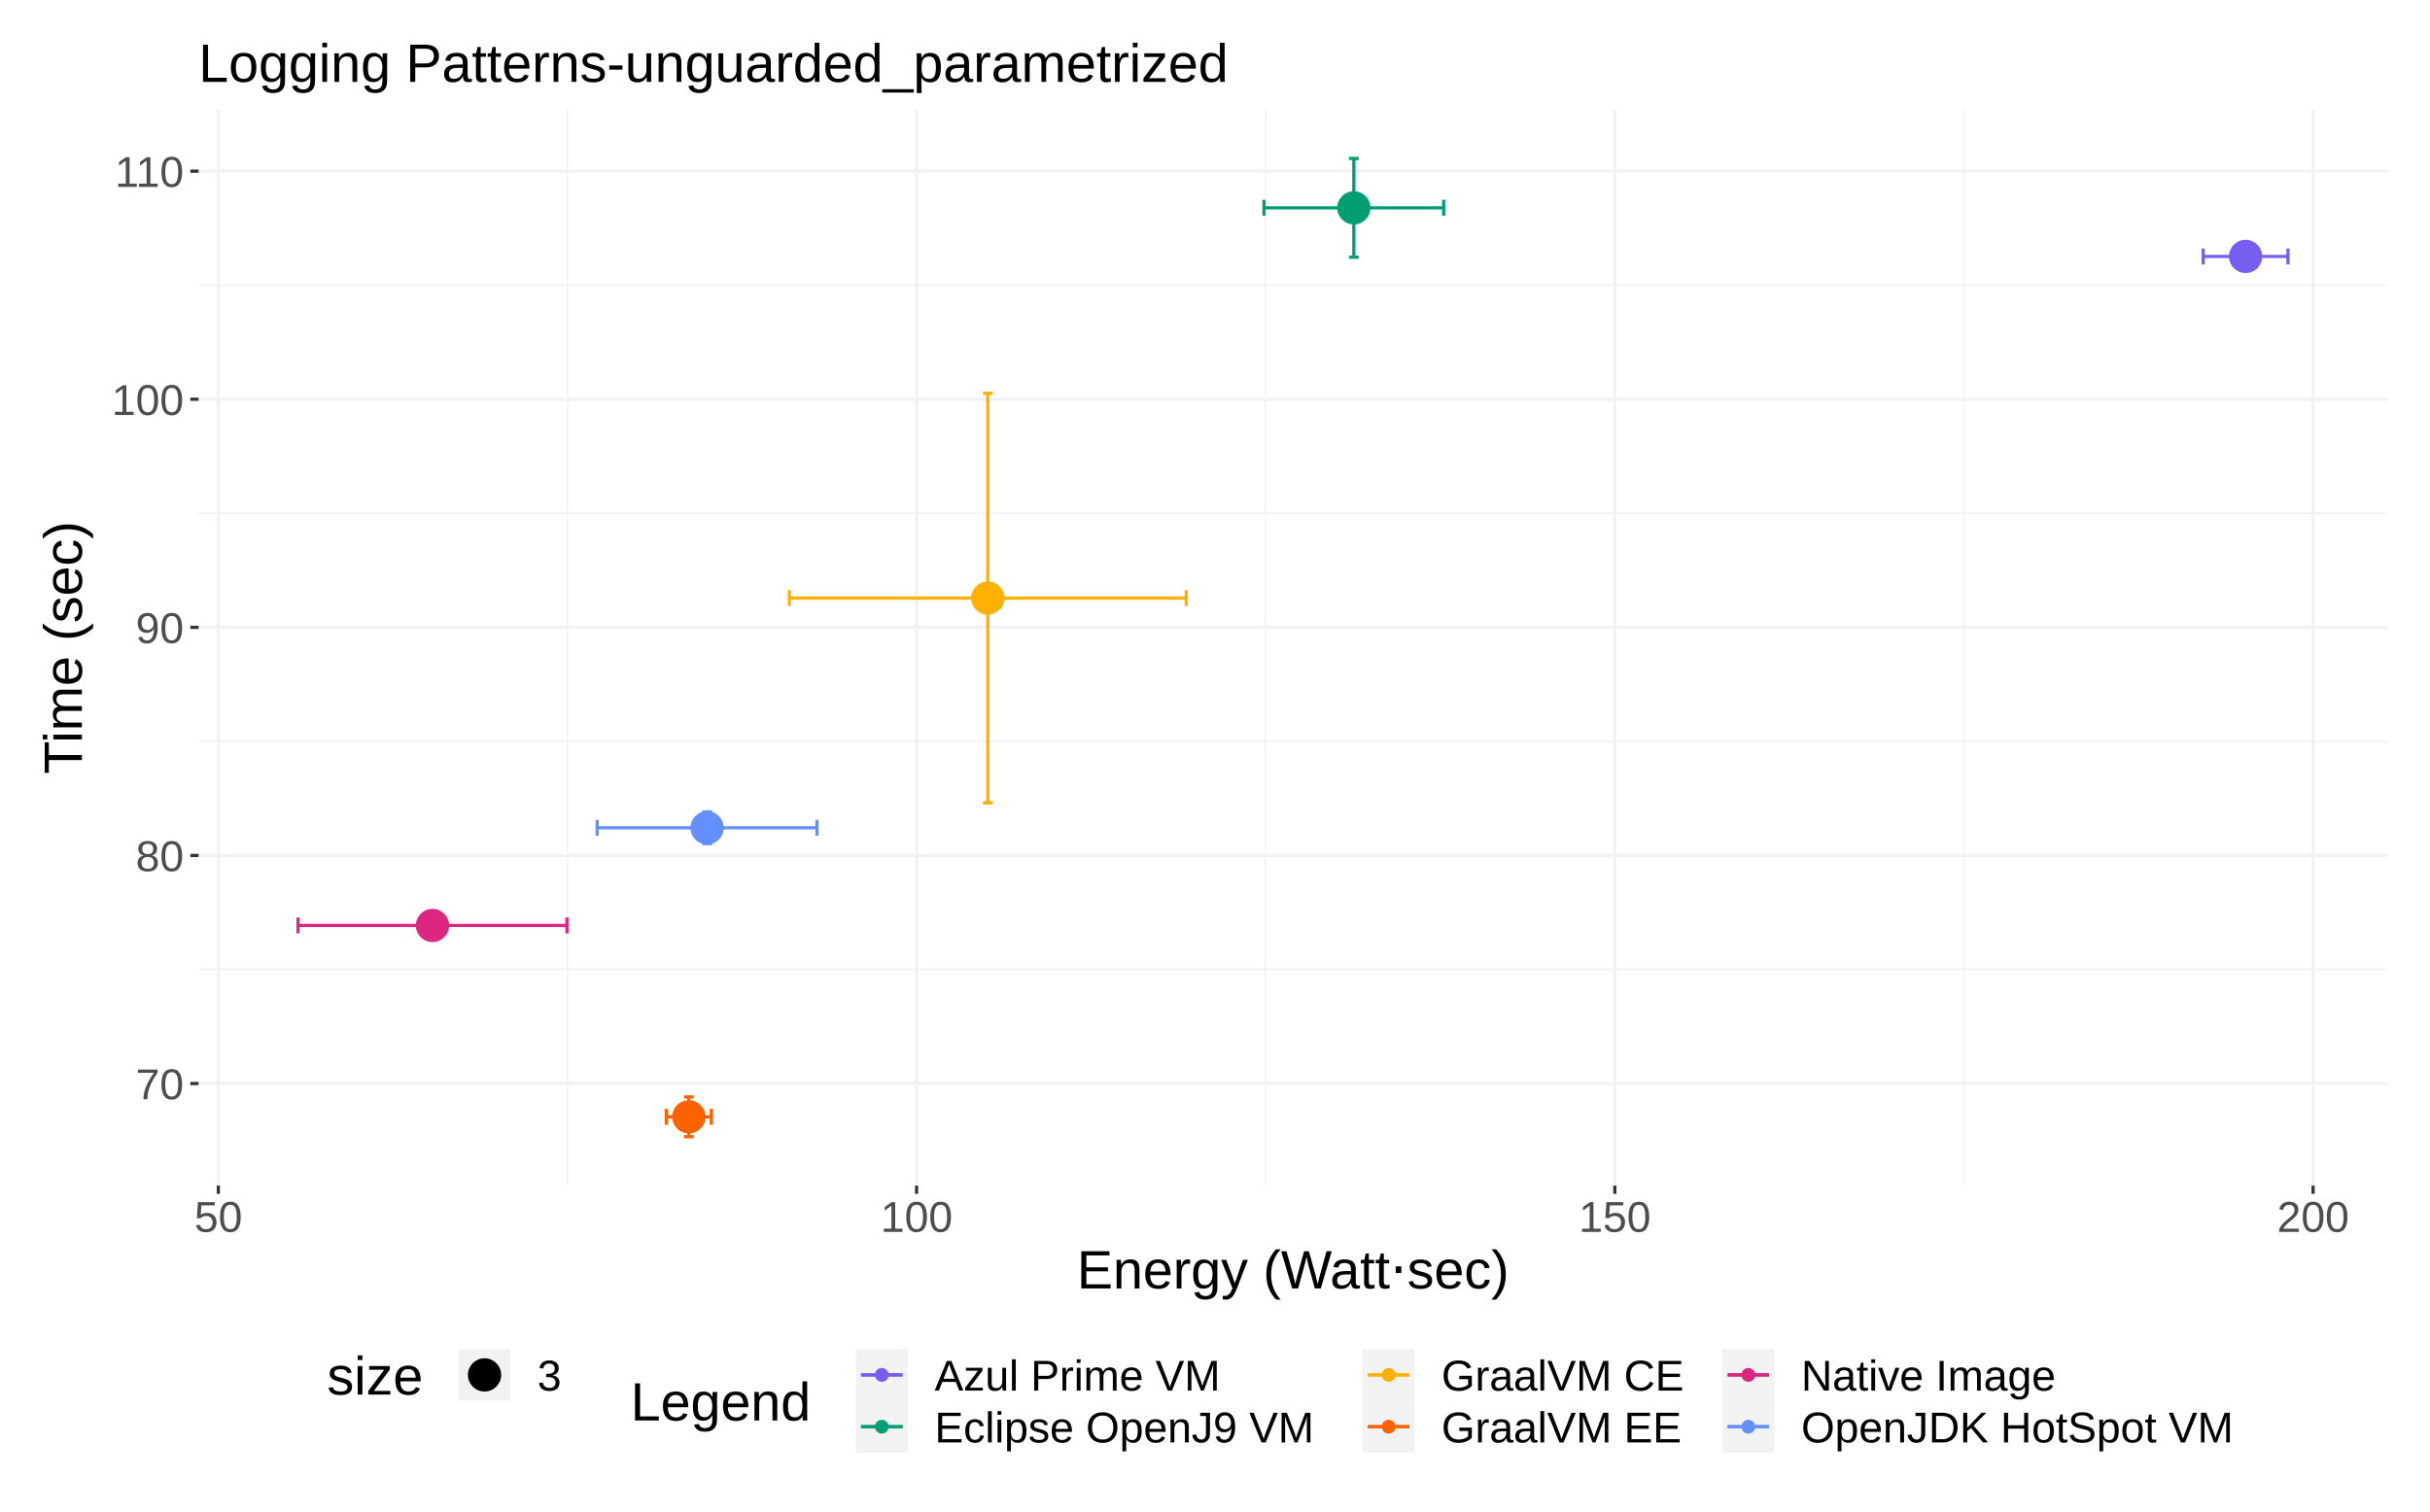
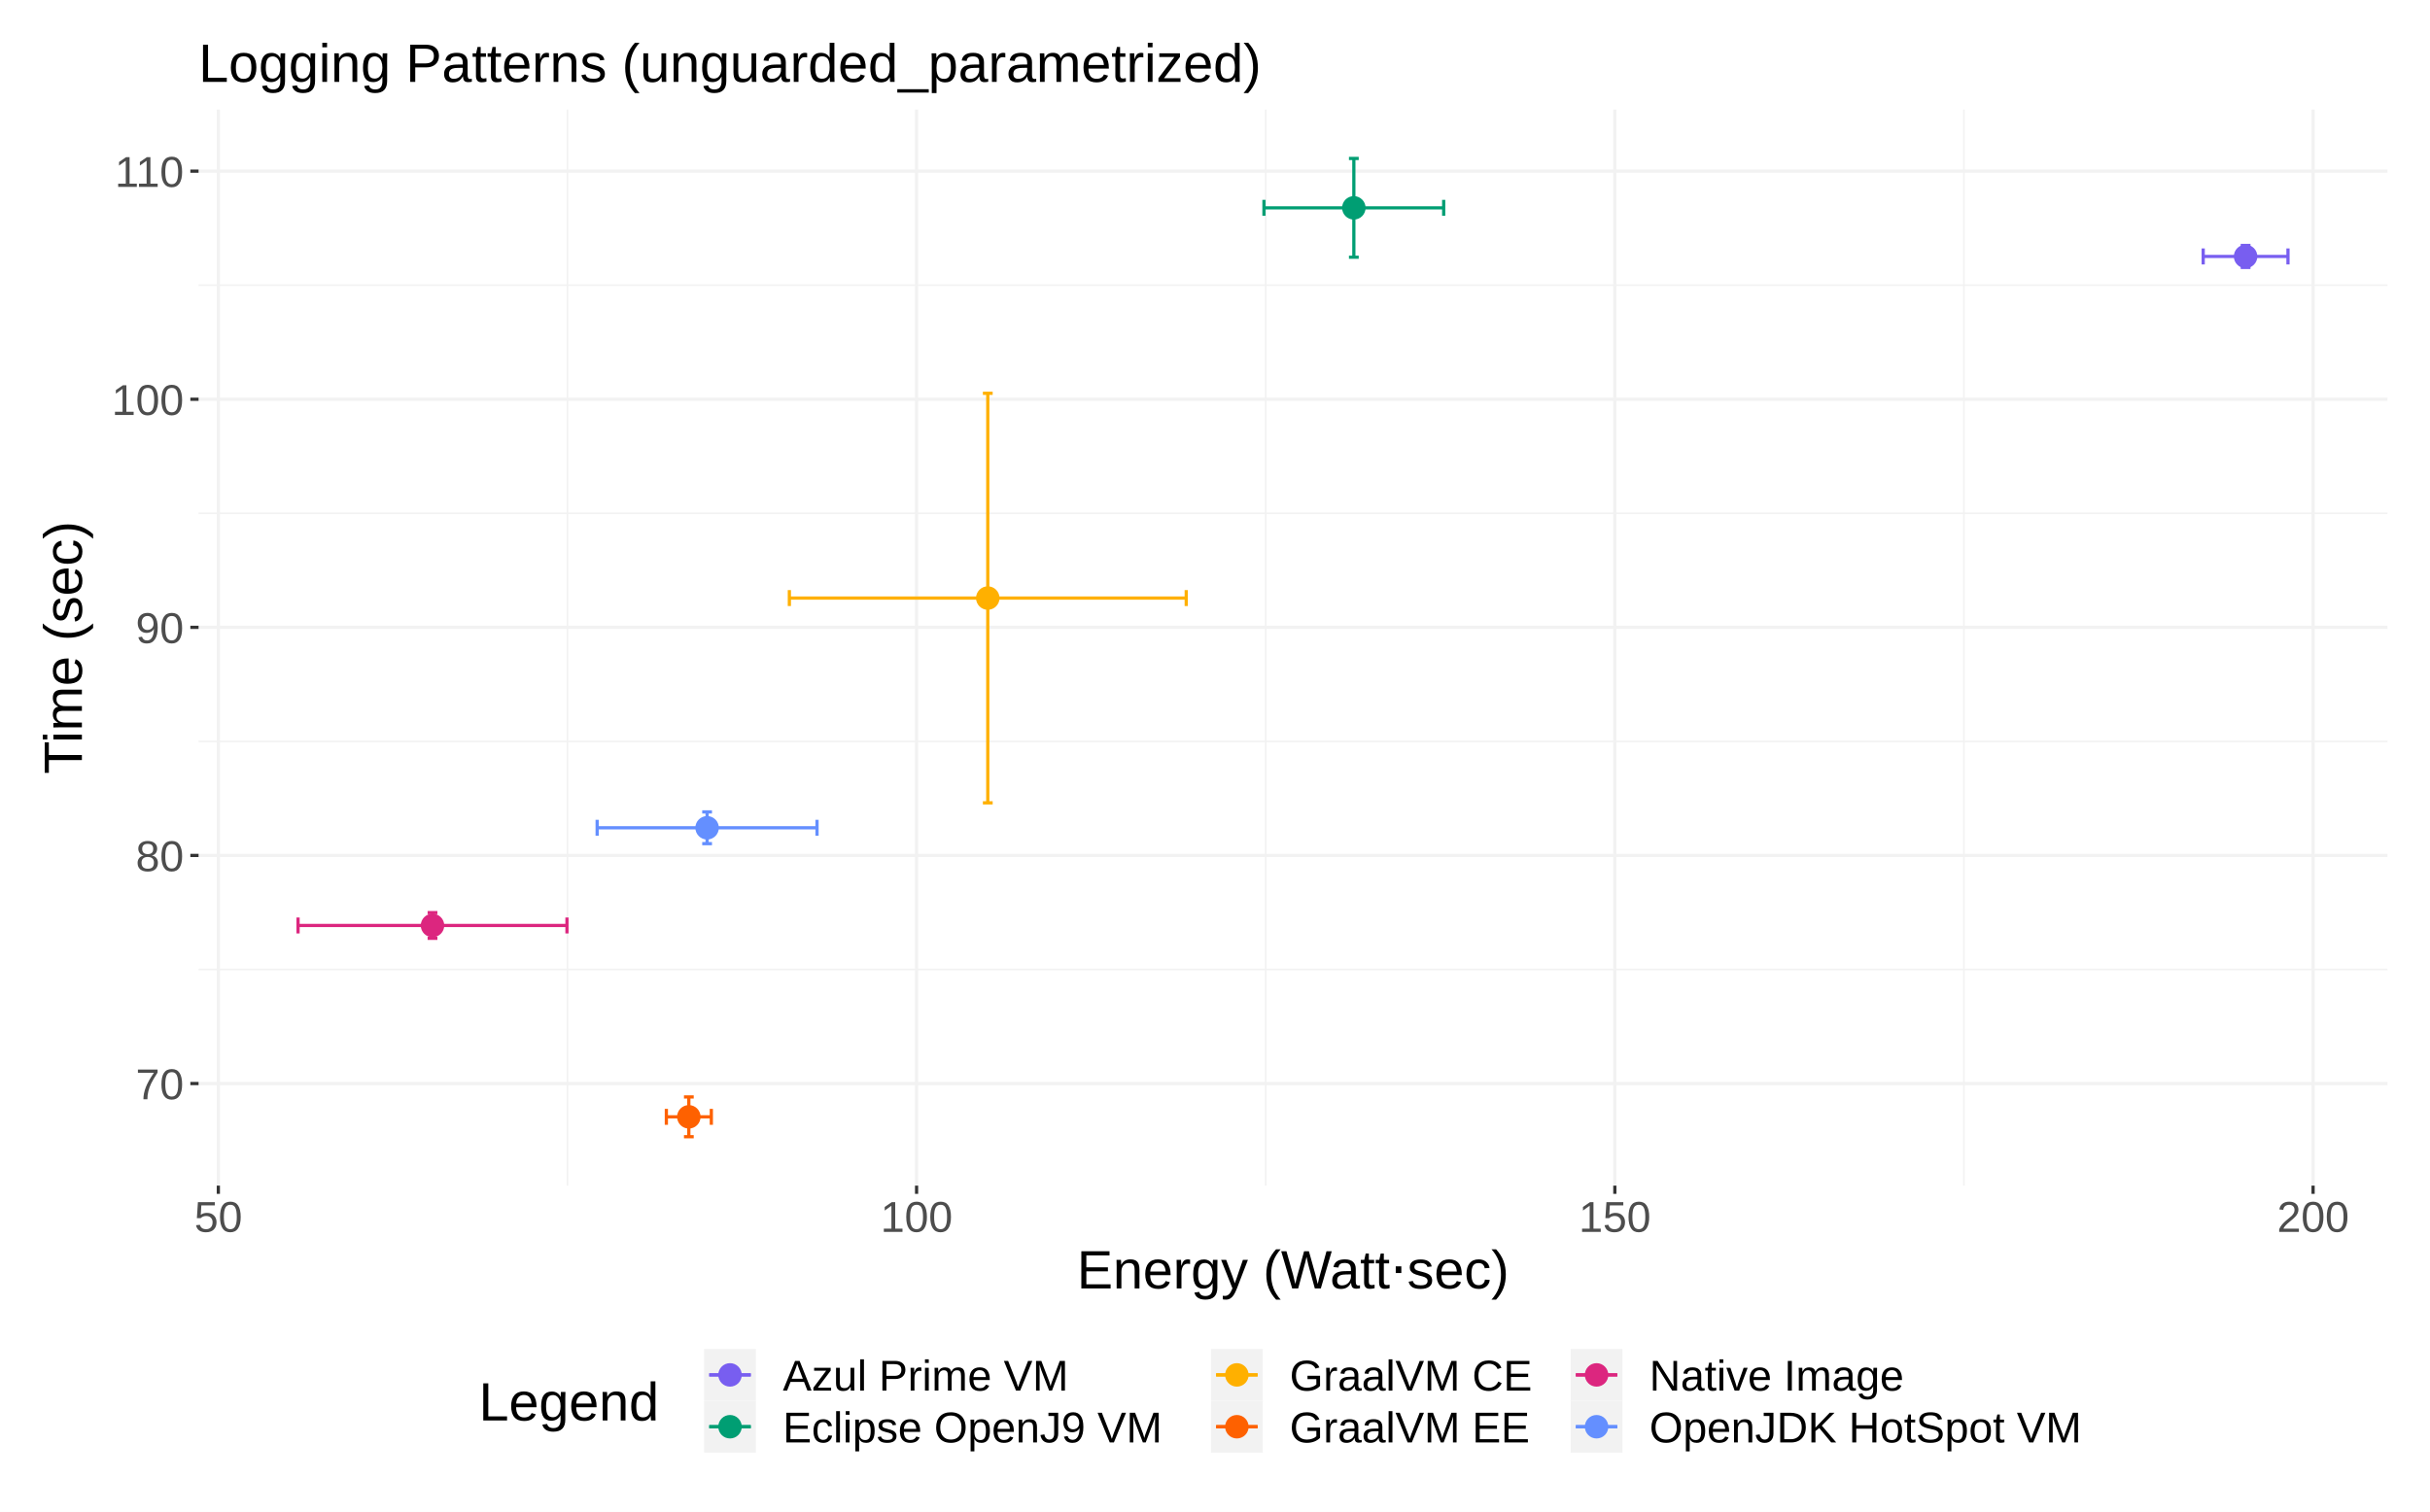
<svg xmlns="http://www.w3.org/2000/svg" class="svglite" width="810.00pt" height="504.00pt" viewBox="0 0 810.00 504.00">
  <defs>
    <style type="text/css">
    .svglite line, .svglite polyline, .svglite polygon, .svglite path, .svglite rect, .svglite circle {
      fill: none;
      stroke: #000000;
      stroke-linecap: round;
      stroke-linejoin: round;
      stroke-miterlimit: 10.00;
    }
    .svglite text {
      white-space: pre;
    }
  </style>
  </defs>
  <rect width="100%" height="100%" style="stroke: none; fill: #FFFFFF;" />
  <defs>
    <clipPath id="cpMC4wMHw4MTAuMDB8MC4wMHw1MDQuMDA=">
      <rect x="0.00" y="0.00" width="810.00" height="504.00" />
    </clipPath>
  </defs>
  <g clip-path="url(#cpMC4wMHw4MTAuMDB8MC4wMHw1MDQuMDA=)">
    <rect x="0.00" y="-0" width="810.00" height="504.00" style="stroke-width: 1.07; stroke: #FFFFFF; fill: #FFFFFF;" />
  </g>
  <defs>
    <clipPath id="cpNjYuMTl8Nzk1LjgzfDM2LjUyfDM5NS4zMg==">
      <rect x="66.19" y="36.52" width="729.64" height="358.80" />
    </clipPath>
  </defs>
  <g clip-path="url(#cpNjYuMTl8Nzk1LjgzfDM2LjUyfDM5NS4zMg==)">
    <rect x="66.19" y="36.52" width="729.64" height="358.80" style="stroke-width: 1.07; stroke: none;" />
    <polyline points="66.19,323.25 795.83,323.25 " style="stroke-width: 0.53; stroke: #F2F2F2; stroke-linecap: butt;" />
    <polyline points="66.19,247.20 795.83,247.20 " style="stroke-width: 0.53; stroke: #F2F2F2; stroke-linecap: butt;" />
    <polyline points="66.19,171.15 795.83,171.15 " style="stroke-width: 0.53; stroke: #F2F2F2; stroke-linecap: butt;" />
    <polyline points="66.19,95.09 795.83,95.09 " style="stroke-width: 0.53; stroke: #F2F2F2; stroke-linecap: butt;" />
    <polyline points="189.15,395.32 189.15,36.52 " style="stroke-width: 0.53; stroke: #F2F2F2; stroke-linecap: butt;" />
    <polyline points="421.90,395.32 421.90,36.52 " style="stroke-width: 0.53; stroke: #F2F2F2; stroke-linecap: butt;" />
    <polyline points="654.65,395.32 654.65,36.52 " style="stroke-width: 0.53; stroke: #F2F2F2; stroke-linecap: butt;" />
    <polyline points="66.19,361.28 795.83,361.28 " style="stroke-width: 1.07; stroke: #F2F2F2; stroke-linecap: butt;" />
    <polyline points="66.19,285.23 795.83,285.23 " style="stroke-width: 1.07; stroke: #F2F2F2; stroke-linecap: butt;" />
    <polyline points="66.19,209.17 795.83,209.17 " style="stroke-width: 1.07; stroke: #F2F2F2; stroke-linecap: butt;" />
    <polyline points="66.19,133.12 795.83,133.12 " style="stroke-width: 1.07; stroke: #F2F2F2; stroke-linecap: butt;" />
    <polyline points="66.19,57.07 795.83,57.07 " style="stroke-width: 1.07; stroke: #F2F2F2; stroke-linecap: butt;" />
    <polyline points="72.78,395.32 72.78,36.52 " style="stroke-width: 1.07; stroke: #F2F2F2; stroke-linecap: butt;" />
    <polyline points="305.53,395.32 305.53,36.52 " style="stroke-width: 1.07; stroke: #F2F2F2; stroke-linecap: butt;" />
    <polyline points="538.28,395.32 538.28,36.52 " style="stroke-width: 1.07; stroke: #F2F2F2; stroke-linecap: butt;" />
    <polyline points="771.03,395.32 771.03,36.52 " style="stroke-width: 1.07; stroke: #F2F2F2; stroke-linecap: butt;" />
-     <circle cx="748.53" cy="85.50" r="5.19" style="stroke-width: 0.71; stroke: #785EF0; fill: #785EF0;" />
-     <circle cx="451.28" cy="69.30" r="5.19" style="stroke-width: 0.71; stroke: #009E73; fill: #009E73;" />
-     <circle cx="329.26" cy="199.41" r="5.19" style="stroke-width: 0.71; stroke: #FFB000; fill: #FFB000;" />
-     <circle cx="229.61" cy="372.38" r="5.19" style="stroke-width: 0.71; stroke: #FE6100; fill: #FE6100;" />
-     <circle cx="144.17" cy="308.58" r="5.19" style="stroke-width: 0.71; stroke: #DC267F; fill: #DC267F;" />
-     <circle cx="235.70" cy="276.01" r="5.19" style="stroke-width: 0.71; stroke: #648FFF; fill: #648FFF;" />
+     <circle cx="748.53" cy="85.50" r="3.56" style="stroke-width: 0.71; stroke: #785EF0; fill: #785EF0;" />
+     <circle cx="451.28" cy="69.30" r="3.56" style="stroke-width: 0.71; stroke: #009E73; fill: #009E73;" />
+     <circle cx="329.26" cy="199.41" r="3.56" style="stroke-width: 0.71; stroke: #FFB000; fill: #FFB000;" />
+     <circle cx="229.61" cy="372.38" r="3.56" style="stroke-width: 0.71; stroke: #FE6100; fill: #FE6100;" />
+     <circle cx="144.17" cy="308.58" r="3.56" style="stroke-width: 0.71; stroke: #DC267F; fill: #DC267F;" />
+     <circle cx="235.70" cy="276.01" r="3.56" style="stroke-width: 0.71; stroke: #648FFF; fill: #648FFF;" />
    <polyline points="762.66,88.17 762.66,82.84 " style="stroke-width: 1.07; stroke: #785EF0; stroke-linecap: butt;" />
    <polyline points="762.66,85.50 734.40,85.50 " style="stroke-width: 1.07; stroke: #785EF0; stroke-linecap: butt;" />
    <polyline points="734.40,88.17 734.40,82.84 " style="stroke-width: 1.07; stroke: #785EF0; stroke-linecap: butt;" />
    <polyline points="481.23,71.96 481.23,66.63 " style="stroke-width: 1.07; stroke: #009E73; stroke-linecap: butt;" />
    <polyline points="481.23,69.30 421.32,69.30 " style="stroke-width: 1.07; stroke: #009E73; stroke-linecap: butt;" />
    <polyline points="421.32,71.96 421.32,66.63 " style="stroke-width: 1.07; stroke: #009E73; stroke-linecap: butt;" />
    <polyline points="395.41,202.07 395.41,196.75 " style="stroke-width: 1.07; stroke: #FFB000; stroke-linecap: butt;" />
    <polyline points="395.41,199.41 263.12,199.41 " style="stroke-width: 1.07; stroke: #FFB000; stroke-linecap: butt;" />
    <polyline points="263.12,202.07 263.12,196.75 " style="stroke-width: 1.07; stroke: #FFB000; stroke-linecap: butt;" />
    <polyline points="237.11,375.04 237.11,369.72 " style="stroke-width: 1.07; stroke: #FE6100; stroke-linecap: butt;" />
    <polyline points="237.11,372.38 222.12,372.38 " style="stroke-width: 1.07; stroke: #FE6100; stroke-linecap: butt;" />
    <polyline points="222.12,375.04 222.12,369.72 " style="stroke-width: 1.07; stroke: #FE6100; stroke-linecap: butt;" />
    <polyline points="188.99,311.24 188.99,305.92 " style="stroke-width: 1.07; stroke: #DC267F; stroke-linecap: butt;" />
    <polyline points="188.99,308.58 99.35,308.58 " style="stroke-width: 1.07; stroke: #DC267F; stroke-linecap: butt;" />
    <polyline points="99.35,311.24 99.35,305.92 " style="stroke-width: 1.07; stroke: #DC267F; stroke-linecap: butt;" />
    <polyline points="272.34,278.67 272.34,273.35 " style="stroke-width: 1.07; stroke: #648FFF; stroke-linecap: butt;" />
    <polyline points="272.34,276.01 199.05,276.01 " style="stroke-width: 1.07; stroke: #648FFF; stroke-linecap: butt;" />
    <polyline points="199.05,278.67 199.05,273.35 " style="stroke-width: 1.07; stroke: #648FFF; stroke-linecap: butt;" />
    <polyline points="746.90,81.84 750.16,81.84 " style="stroke-width: 1.07; stroke: #785EF0; stroke-linecap: butt;" />
    <polyline points="748.53,81.84 748.53,89.17 " style="stroke-width: 1.07; stroke: #785EF0; stroke-linecap: butt;" />
    <polyline points="746.90,89.17 750.16,89.17 " style="stroke-width: 1.07; stroke: #785EF0; stroke-linecap: butt;" />
    <polyline points="449.65,52.83 452.91,52.83 " style="stroke-width: 1.07; stroke: #009E73; stroke-linecap: butt;" />
    <polyline points="451.28,52.83 451.28,85.76 " style="stroke-width: 1.07; stroke: #009E73; stroke-linecap: butt;" />
    <polyline points="449.65,85.76 452.91,85.76 " style="stroke-width: 1.07; stroke: #009E73; stroke-linecap: butt;" />
    <polyline points="327.63,131.13 330.89,131.13 " style="stroke-width: 1.07; stroke: #FFB000; stroke-linecap: butt;" />
    <polyline points="329.26,131.13 329.26,267.69 " style="stroke-width: 1.07; stroke: #FFB000; stroke-linecap: butt;" />
    <polyline points="327.63,267.69 330.89,267.69 " style="stroke-width: 1.07; stroke: #FFB000; stroke-linecap: butt;" />
    <polyline points="227.99,365.75 231.24,365.75 " style="stroke-width: 1.07; stroke: #FE6100; stroke-linecap: butt;" />
    <polyline points="229.61,365.75 229.61,379.01 " style="stroke-width: 1.07; stroke: #FE6100; stroke-linecap: butt;" />
    <polyline points="227.99,379.01 231.24,379.01 " style="stroke-width: 1.07; stroke: #FE6100; stroke-linecap: butt;" />
    <polyline points="142.54,304.30 145.80,304.30 " style="stroke-width: 1.07; stroke: #DC267F; stroke-linecap: butt;" />
    <polyline points="144.17,304.30 144.17,312.86 " style="stroke-width: 1.07; stroke: #DC267F; stroke-linecap: butt;" />
    <polyline points="142.54,312.86 145.80,312.86 " style="stroke-width: 1.07; stroke: #DC267F; stroke-linecap: butt;" />
    <polyline points="234.07,270.71 237.33,270.71 " style="stroke-width: 1.07; stroke: #648FFF; stroke-linecap: butt;" />
    <polyline points="235.70,270.71 235.70,281.30 " style="stroke-width: 1.07; stroke: #648FFF; stroke-linecap: butt;" />
    <polyline points="234.07,281.30 237.33,281.30 " style="stroke-width: 1.07; stroke: #648FFF; stroke-linecap: butt;" />
  </g>
  <g clip-path="url(#cpMC4wMHw4MTAuMDB8MC4wMHw1MDQuMDA=)">
    <text x="61.26" y="366.52" text-anchor="end" style="font-size: 14.40px;fill: #4D4D4D; font-family: &quot;Liberation Sans&quot;;" textLength="18.32px" lengthAdjust="spacingAndGlyphs">70</text>
    <text x="61.26" y="290.47" text-anchor="end" style="font-size: 14.40px;fill: #4D4D4D; font-family: &quot;Liberation Sans&quot;;" textLength="18.32px" lengthAdjust="spacingAndGlyphs">80</text>
    <text x="61.26" y="214.42" text-anchor="end" style="font-size: 14.40px;fill: #4D4D4D; font-family: &quot;Liberation Sans&quot;;" textLength="18.32px" lengthAdjust="spacingAndGlyphs">90</text>
    <text x="61.26" y="138.37" text-anchor="end" style="font-size: 14.40px;fill: #4D4D4D; font-family: &quot;Liberation Sans&quot;;" textLength="27.48px" lengthAdjust="spacingAndGlyphs">100</text>
    <text x="61.26" y="62.31" text-anchor="end" style="font-size: 14.40px;fill: #4D4D4D; font-family: &quot;Liberation Sans&quot;;" textLength="27.48px" lengthAdjust="spacingAndGlyphs">110</text>
    <polyline points="63.45,361.28 66.19,361.28 " style="stroke-width: 1.07; stroke: #333333; stroke-linecap: butt;" />
    <polyline points="63.45,285.23 66.19,285.23 " style="stroke-width: 1.07; stroke: #333333; stroke-linecap: butt;" />
    <polyline points="63.45,209.17 66.19,209.17 " style="stroke-width: 1.07; stroke: #333333; stroke-linecap: butt;" />
    <polyline points="63.45,133.12 66.19,133.12 " style="stroke-width: 1.07; stroke: #333333; stroke-linecap: butt;" />
    <polyline points="63.45,57.07 66.19,57.07 " style="stroke-width: 1.07; stroke: #333333; stroke-linecap: butt;" />
    <polyline points="72.78,398.06 72.78,395.32 " style="stroke-width: 1.07; stroke: #333333; stroke-linecap: butt;" />
    <polyline points="305.53,398.06 305.53,395.32 " style="stroke-width: 1.07; stroke: #333333; stroke-linecap: butt;" />
    <polyline points="538.28,398.06 538.28,395.32 " style="stroke-width: 1.07; stroke: #333333; stroke-linecap: butt;" />
    <polyline points="771.03,398.06 771.03,395.32 " style="stroke-width: 1.07; stroke: #333333; stroke-linecap: butt;" />
    <text x="72.78" y="410.74" text-anchor="middle" style="font-size: 14.40px;fill: #4D4D4D; font-family: &quot;Liberation Sans&quot;;" textLength="18.32px" lengthAdjust="spacingAndGlyphs">50</text>
    <text x="305.53" y="410.74" text-anchor="middle" style="font-size: 14.40px;fill: #4D4D4D; font-family: &quot;Liberation Sans&quot;;" textLength="27.48px" lengthAdjust="spacingAndGlyphs">100</text>
    <text x="538.28" y="410.74" text-anchor="middle" style="font-size: 14.40px;fill: #4D4D4D; font-family: &quot;Liberation Sans&quot;;" textLength="27.48px" lengthAdjust="spacingAndGlyphs">150</text>
    <text x="771.03" y="410.74" text-anchor="middle" style="font-size: 14.40px;fill: #4D4D4D; font-family: &quot;Liberation Sans&quot;;" textLength="27.48px" lengthAdjust="spacingAndGlyphs">200</text>
    <text x="431.01" y="429.60" text-anchor="middle" style="font-size: 18.00px; font-family: &quot;Liberation Sans&quot;;" textLength="160.65px" lengthAdjust="spacingAndGlyphs">Energy (Watt⋅sec)</text>
    <text transform="translate(27.30,215.92) rotate(-90)" text-anchor="middle" style="font-size: 18.00px; font-family: &quot;Liberation Sans&quot;;" textLength="94.16px" lengthAdjust="spacingAndGlyphs">Time (sec)</text>
-     <rect x="103.54" y="444.31" width="90.23" height="28.24" style="stroke-width: 1.07; stroke: none; fill: #FFFFFF;" />
-     <text x="109.02" y="464.99" style="font-size: 18.00px; font-family: &quot;Liberation Sans&quot;;" textLength="34.90px" lengthAdjust="spacingAndGlyphs">size</text>
-     <rect x="152.88" y="449.79" width="17.28" height="17.28" style="stroke-width: 1.07; stroke: none; fill: #F2F2F2;" />
-     <circle cx="161.52" cy="458.43" r="5.19" style="stroke-width: 0.71; fill: #000000;" />
-     <text x="179.13" y="463.67" style="font-size: 14.40px; font-family: &quot;Liberation Sans&quot;;" textLength="9.16px" lengthAdjust="spacingAndGlyphs">3</text>
-     <rect x="204.73" y="444.31" width="553.75" height="45.52" style="stroke-width: 1.07; stroke: none; fill: #FFFFFF;" />
-     <text x="210.20" y="473.63" style="font-size: 18.00px; font-family: &quot;Liberation Sans&quot;;" textLength="66.12px" lengthAdjust="spacingAndGlyphs">Legend</text>
-     <rect x="285.29" y="449.79" width="17.28" height="17.28" style="stroke-width: 1.07; stroke: none; fill: #F2F2F2;" />
-     <circle cx="293.93" cy="458.43" r="1.95" style="stroke-width: 0.71; stroke: #785EF0; fill: #785EF0;" />
-     <line x1="287.02" y1="458.43" x2="300.84" y2="458.43" style="stroke-width: 1.07; stroke: #785EF0; stroke-linecap: butt;" />
-     <line x1="287.02" y1="458.43" x2="300.84" y2="458.43" style="stroke-width: 1.07; stroke: #785EF0; stroke-linecap: butt;" />
-     <rect x="285.29" y="467.07" width="17.28" height="17.28" style="stroke-width: 1.07; stroke: none; fill: #F2F2F2;" />
-     <circle cx="293.93" cy="475.71" r="1.95" style="stroke-width: 0.71; stroke: #009E73; fill: #009E73;" />
-     <line x1="287.02" y1="475.71" x2="300.84" y2="475.71" style="stroke-width: 1.07; stroke: #009E73; stroke-linecap: butt;" />
-     <line x1="287.02" y1="475.71" x2="300.84" y2="475.71" style="stroke-width: 1.07; stroke: #009E73; stroke-linecap: butt;" />
-     <rect x="454.24" y="449.79" width="17.28" height="17.28" style="stroke-width: 1.07; stroke: none; fill: #F2F2F2;" />
-     <circle cx="462.88" cy="458.43" r="1.95" style="stroke-width: 0.71; stroke: #FFB000; fill: #FFB000;" />
-     <line x1="455.97" y1="458.43" x2="469.79" y2="458.43" style="stroke-width: 1.07; stroke: #FFB000; stroke-linecap: butt;" />
-     <line x1="455.97" y1="458.43" x2="469.79" y2="458.43" style="stroke-width: 1.07; stroke: #FFB000; stroke-linecap: butt;" />
-     <rect x="454.24" y="467.07" width="17.28" height="17.28" style="stroke-width: 1.07; stroke: none; fill: #F2F2F2;" />
-     <circle cx="462.88" cy="475.71" r="1.95" style="stroke-width: 0.71; stroke: #FE6100; fill: #FE6100;" />
-     <line x1="455.97" y1="475.71" x2="469.79" y2="475.71" style="stroke-width: 1.07; stroke: #FE6100; stroke-linecap: butt;" />
-     <line x1="455.97" y1="475.71" x2="469.79" y2="475.71" style="stroke-width: 1.07; stroke: #FE6100; stroke-linecap: butt;" />
-     <rect x="574.14" y="449.79" width="17.28" height="17.28" style="stroke-width: 1.07; stroke: none; fill: #F2F2F2;" />
-     <circle cx="582.78" cy="458.43" r="1.95" style="stroke-width: 0.71; stroke: #DC267F; fill: #DC267F;" />
-     <line x1="575.87" y1="458.43" x2="589.69" y2="458.43" style="stroke-width: 1.07; stroke: #DC267F; stroke-linecap: butt;" />
-     <line x1="575.87" y1="458.43" x2="589.69" y2="458.43" style="stroke-width: 1.07; stroke: #DC267F; stroke-linecap: butt;" />
-     <rect x="574.14" y="467.07" width="17.28" height="17.28" style="stroke-width: 1.07; stroke: none; fill: #F2F2F2;" />
-     <circle cx="582.78" cy="475.71" r="1.95" style="stroke-width: 0.71; stroke: #648FFF; fill: #648FFF;" />
-     <line x1="575.87" y1="475.71" x2="589.69" y2="475.71" style="stroke-width: 1.07; stroke: #648FFF; stroke-linecap: butt;" />
-     <line x1="575.87" y1="475.71" x2="589.69" y2="475.71" style="stroke-width: 1.07; stroke: #648FFF; stroke-linecap: butt;" />
-     <text x="311.54" y="463.67" style="font-size: 14.40px; font-family: &quot;Liberation Sans&quot;;" textLength="103.13px" lengthAdjust="spacingAndGlyphs">Azul Prime VM</text>
-     <text x="311.54" y="480.95" style="font-size: 14.40px; font-family: &quot;Liberation Sans&quot;;" textLength="133.74px" lengthAdjust="spacingAndGlyphs">Eclipse OpenJ9 VM</text>
-     <text x="480.49" y="463.67" style="font-size: 14.40px; font-family: &quot;Liberation Sans&quot;;" textLength="84.69px" lengthAdjust="spacingAndGlyphs">GraalVM CE</text>
-     <text x="480.49" y="480.95" style="font-size: 14.40px; font-family: &quot;Liberation Sans&quot;;" textLength="83.73px" lengthAdjust="spacingAndGlyphs">GraalVM EE</text>
-     <text x="600.39" y="463.67" style="font-size: 14.40px; font-family: &quot;Liberation Sans&quot;;" textLength="96.25px" lengthAdjust="spacingAndGlyphs">Native Image</text>
-     <text x="600.39" y="480.95" style="font-size: 14.40px; font-family: &quot;Liberation Sans&quot;;" textLength="152.61px" lengthAdjust="spacingAndGlyphs">OpenJDK HotSpot VM</text>
-     <text x="66.19" y="27.30" style="font-size: 18.00px; font-family: &quot;Liberation Sans&quot;;" textLength="385.35px" lengthAdjust="spacingAndGlyphs">Logging Patterns-unguarded_parametrized</text>
+     <rect x="154.13" y="444.31" width="553.75" height="45.52" style="stroke-width: 1.07; stroke: none; fill: #FFFFFF;" />
+     <text x="159.61" y="473.63" style="font-size: 18.00px; font-family: &quot;Liberation Sans&quot;;" textLength="66.12px" lengthAdjust="spacingAndGlyphs">Legend</text>
+     <rect x="234.70" y="449.79" width="17.28" height="17.28" style="stroke-width: 1.07; stroke: none; fill: #F2F2F2;" />
+     <circle cx="243.34" cy="458.43" r="3.56" style="stroke-width: 0.71; stroke: #785EF0; fill: #785EF0;" />
+     <line x1="236.42" y1="458.43" x2="250.25" y2="458.43" style="stroke-width: 1.07; stroke: #785EF0; stroke-linecap: butt;" />
+     <line x1="236.42" y1="458.43" x2="250.25" y2="458.43" style="stroke-width: 1.07; stroke: #785EF0; stroke-linecap: butt;" />
+     <rect x="234.70" y="467.07" width="17.28" height="17.28" style="stroke-width: 1.07; stroke: none; fill: #F2F2F2;" />
+     <circle cx="243.34" cy="475.71" r="3.56" style="stroke-width: 0.71; stroke: #009E73; fill: #009E73;" />
+     <line x1="236.42" y1="475.71" x2="250.25" y2="475.71" style="stroke-width: 1.07; stroke: #009E73; stroke-linecap: butt;" />
+     <line x1="236.42" y1="475.71" x2="250.25" y2="475.71" style="stroke-width: 1.07; stroke: #009E73; stroke-linecap: butt;" />
+     <rect x="403.65" y="449.79" width="17.28" height="17.28" style="stroke-width: 1.07; stroke: none; fill: #F2F2F2;" />
+     <circle cx="412.29" cy="458.43" r="3.56" style="stroke-width: 0.71; stroke: #FFB000; fill: #FFB000;" />
+     <line x1="405.38" y1="458.43" x2="419.20" y2="458.43" style="stroke-width: 1.07; stroke: #FFB000; stroke-linecap: butt;" />
+     <line x1="405.38" y1="458.43" x2="419.20" y2="458.43" style="stroke-width: 1.07; stroke: #FFB000; stroke-linecap: butt;" />
+     <rect x="403.65" y="467.07" width="17.28" height="17.28" style="stroke-width: 1.07; stroke: none; fill: #F2F2F2;" />
+     <circle cx="412.29" cy="475.71" r="3.56" style="stroke-width: 0.71; stroke: #FE6100; fill: #FE6100;" />
+     <line x1="405.38" y1="475.71" x2="419.20" y2="475.71" style="stroke-width: 1.07; stroke: #FE6100; stroke-linecap: butt;" />
+     <line x1="405.38" y1="475.71" x2="419.20" y2="475.71" style="stroke-width: 1.07; stroke: #FE6100; stroke-linecap: butt;" />
+     <rect x="523.55" y="449.79" width="17.28" height="17.28" style="stroke-width: 1.07; stroke: none; fill: #F2F2F2;" />
+     <circle cx="532.19" cy="458.43" r="3.56" style="stroke-width: 0.71; stroke: #DC267F; fill: #DC267F;" />
+     <line x1="525.28" y1="458.43" x2="539.10" y2="458.43" style="stroke-width: 1.07; stroke: #DC267F; stroke-linecap: butt;" />
+     <line x1="525.28" y1="458.43" x2="539.10" y2="458.43" style="stroke-width: 1.07; stroke: #DC267F; stroke-linecap: butt;" />
+     <rect x="523.55" y="467.07" width="17.28" height="17.28" style="stroke-width: 1.07; stroke: none; fill: #F2F2F2;" />
+     <circle cx="532.19" cy="475.71" r="3.56" style="stroke-width: 0.71; stroke: #648FFF; fill: #648FFF;" />
+     <line x1="525.28" y1="475.71" x2="539.10" y2="475.71" style="stroke-width: 1.07; stroke: #648FFF; stroke-linecap: butt;" />
+     <line x1="525.28" y1="475.71" x2="539.10" y2="475.71" style="stroke-width: 1.07; stroke: #648FFF; stroke-linecap: butt;" />
+     <text x="260.94" y="463.67" style="font-size: 14.40px; font-family: &quot;Liberation Sans&quot;;" textLength="103.13px" lengthAdjust="spacingAndGlyphs">Azul Prime VM</text>
+     <text x="260.94" y="480.95" style="font-size: 14.40px; font-family: &quot;Liberation Sans&quot;;" textLength="133.74px" lengthAdjust="spacingAndGlyphs">Eclipse OpenJ9 VM</text>
+     <text x="429.89" y="463.67" style="font-size: 14.40px; font-family: &quot;Liberation Sans&quot;;" textLength="84.69px" lengthAdjust="spacingAndGlyphs">GraalVM CE</text>
+     <text x="429.89" y="480.95" style="font-size: 14.40px; font-family: &quot;Liberation Sans&quot;;" textLength="83.73px" lengthAdjust="spacingAndGlyphs">GraalVM EE</text>
+     <text x="549.79" y="463.67" style="font-size: 14.40px; font-family: &quot;Liberation Sans&quot;;" textLength="96.25px" lengthAdjust="spacingAndGlyphs">Native Image</text>
+     <text x="549.79" y="480.95" style="font-size: 14.40px; font-family: &quot;Liberation Sans&quot;;" textLength="152.61px" lengthAdjust="spacingAndGlyphs">OpenJDK HotSpot VM</text>
+     <text x="66.19" y="27.30" style="font-size: 18.00px; font-family: &quot;Liberation Sans&quot;;" textLength="398.62px" lengthAdjust="spacingAndGlyphs">Logging Patterns (unguarded_parametrized)</text>
  </g>
</svg>
